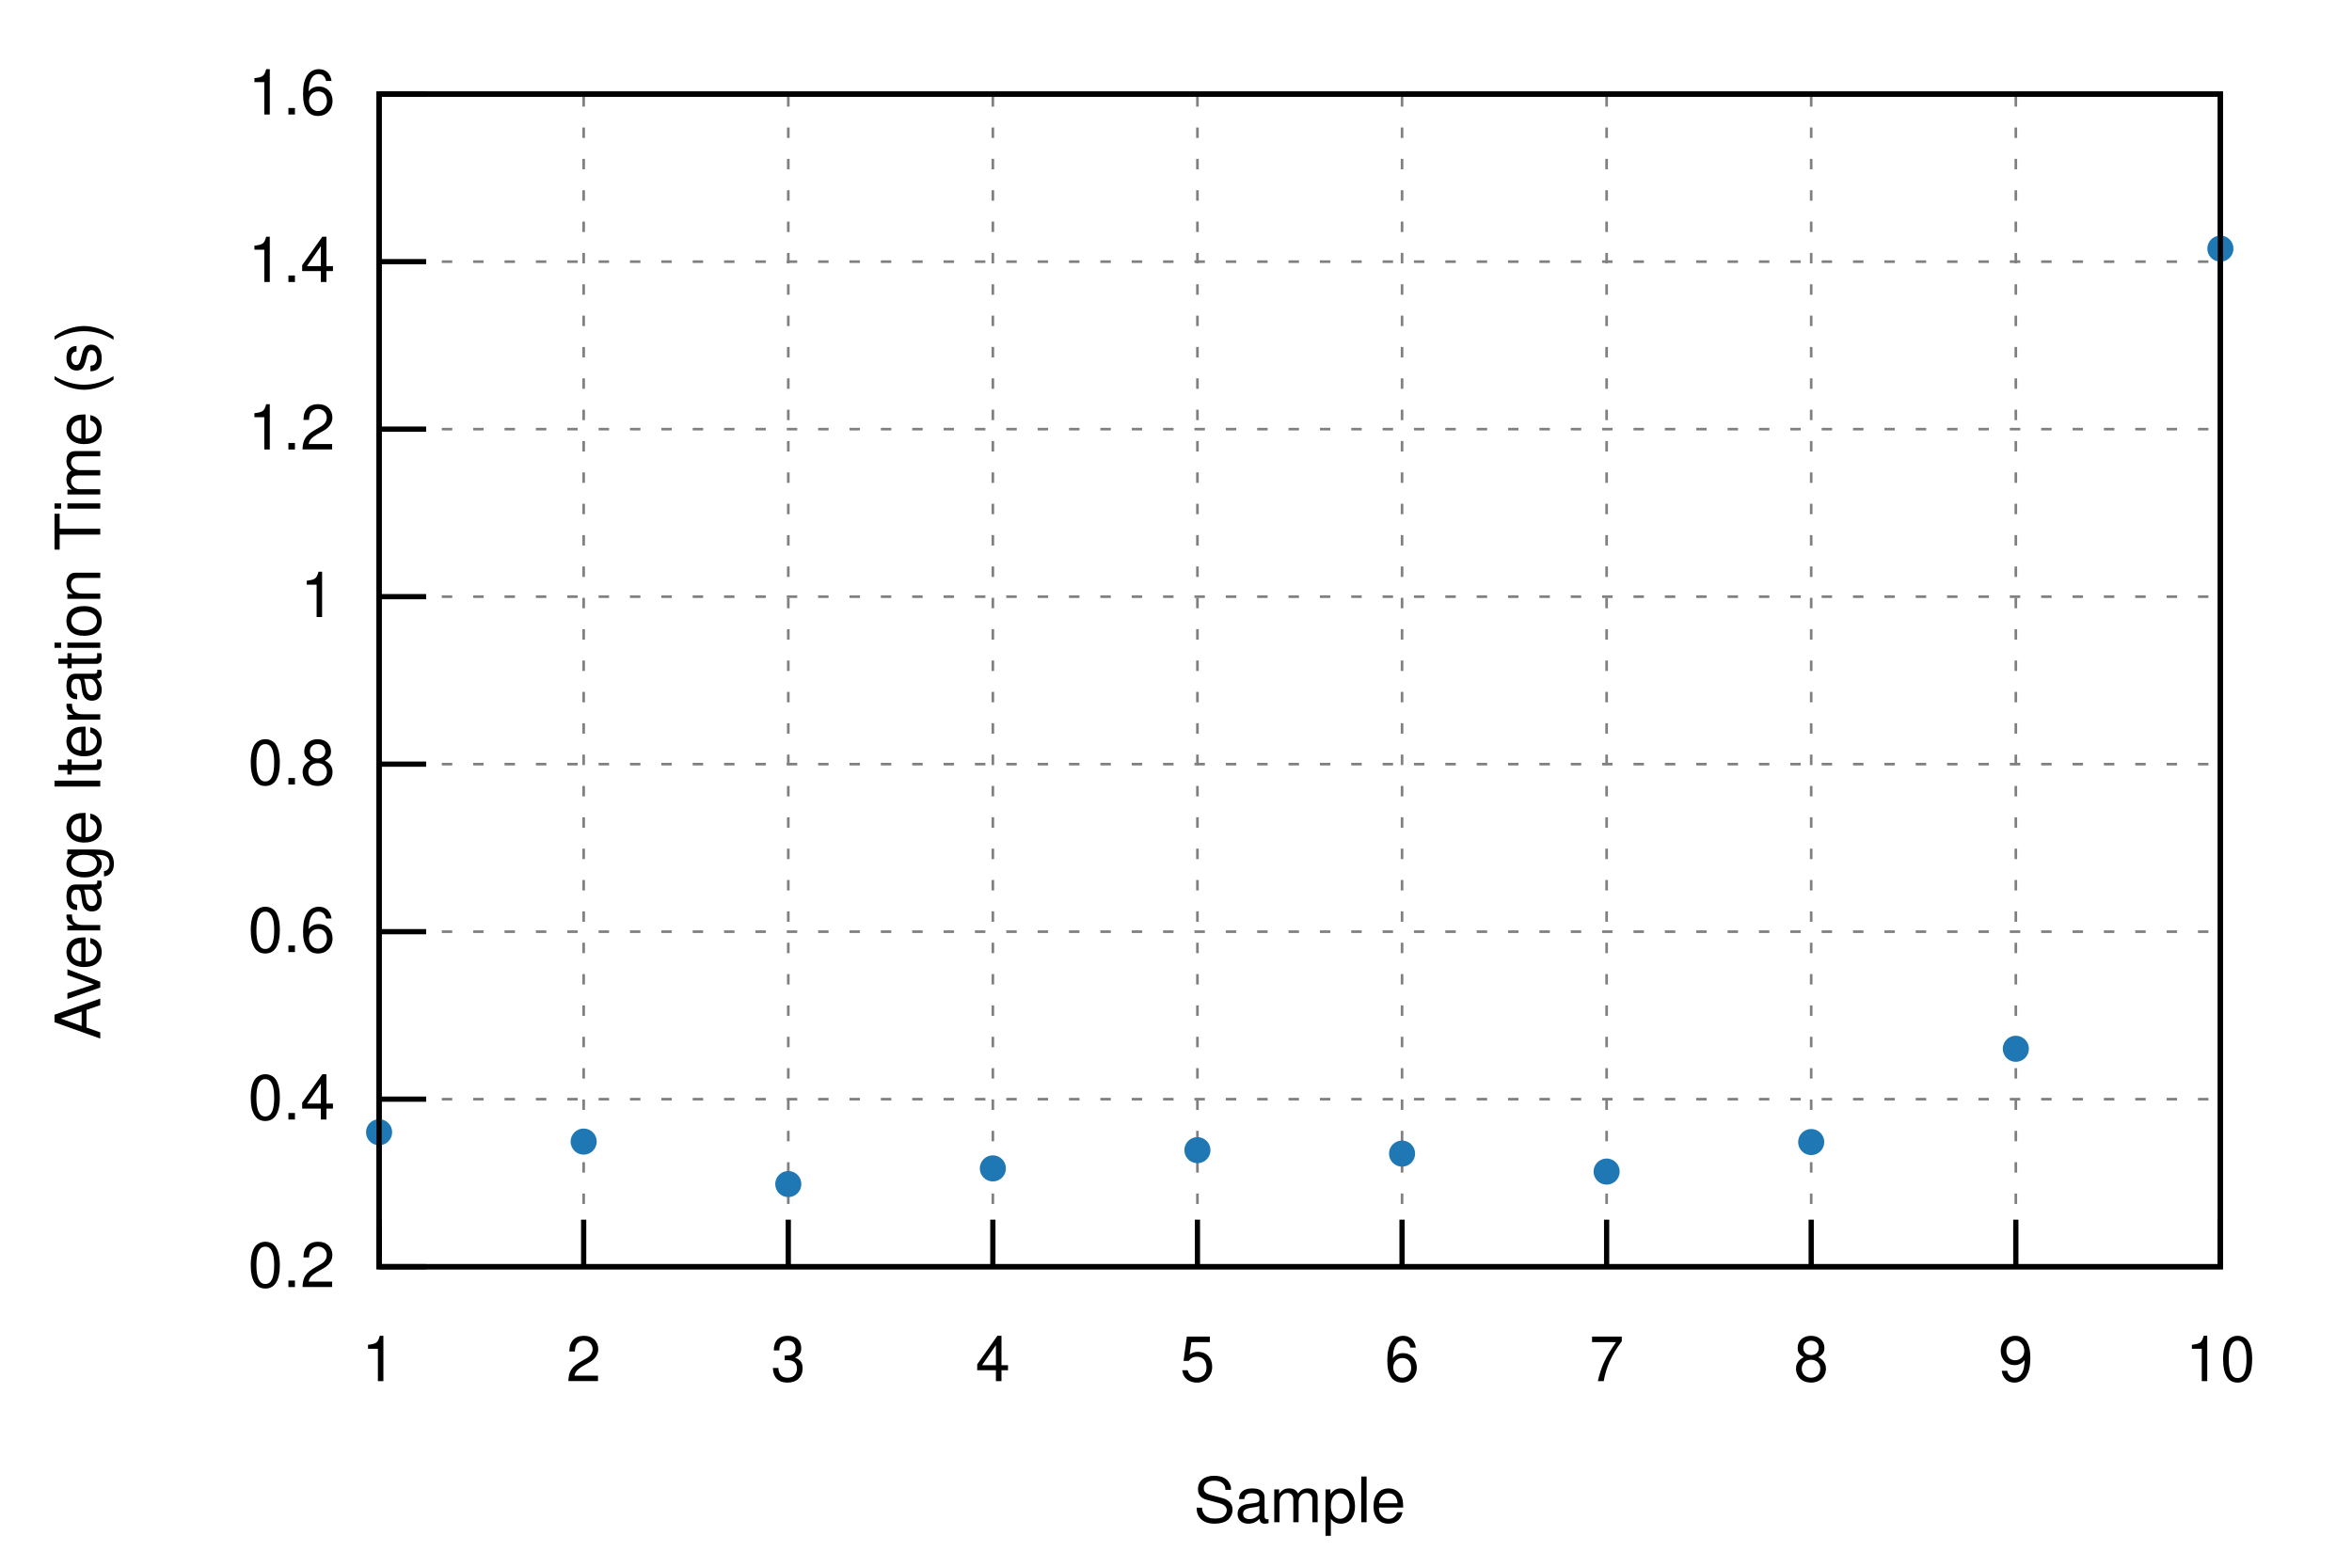
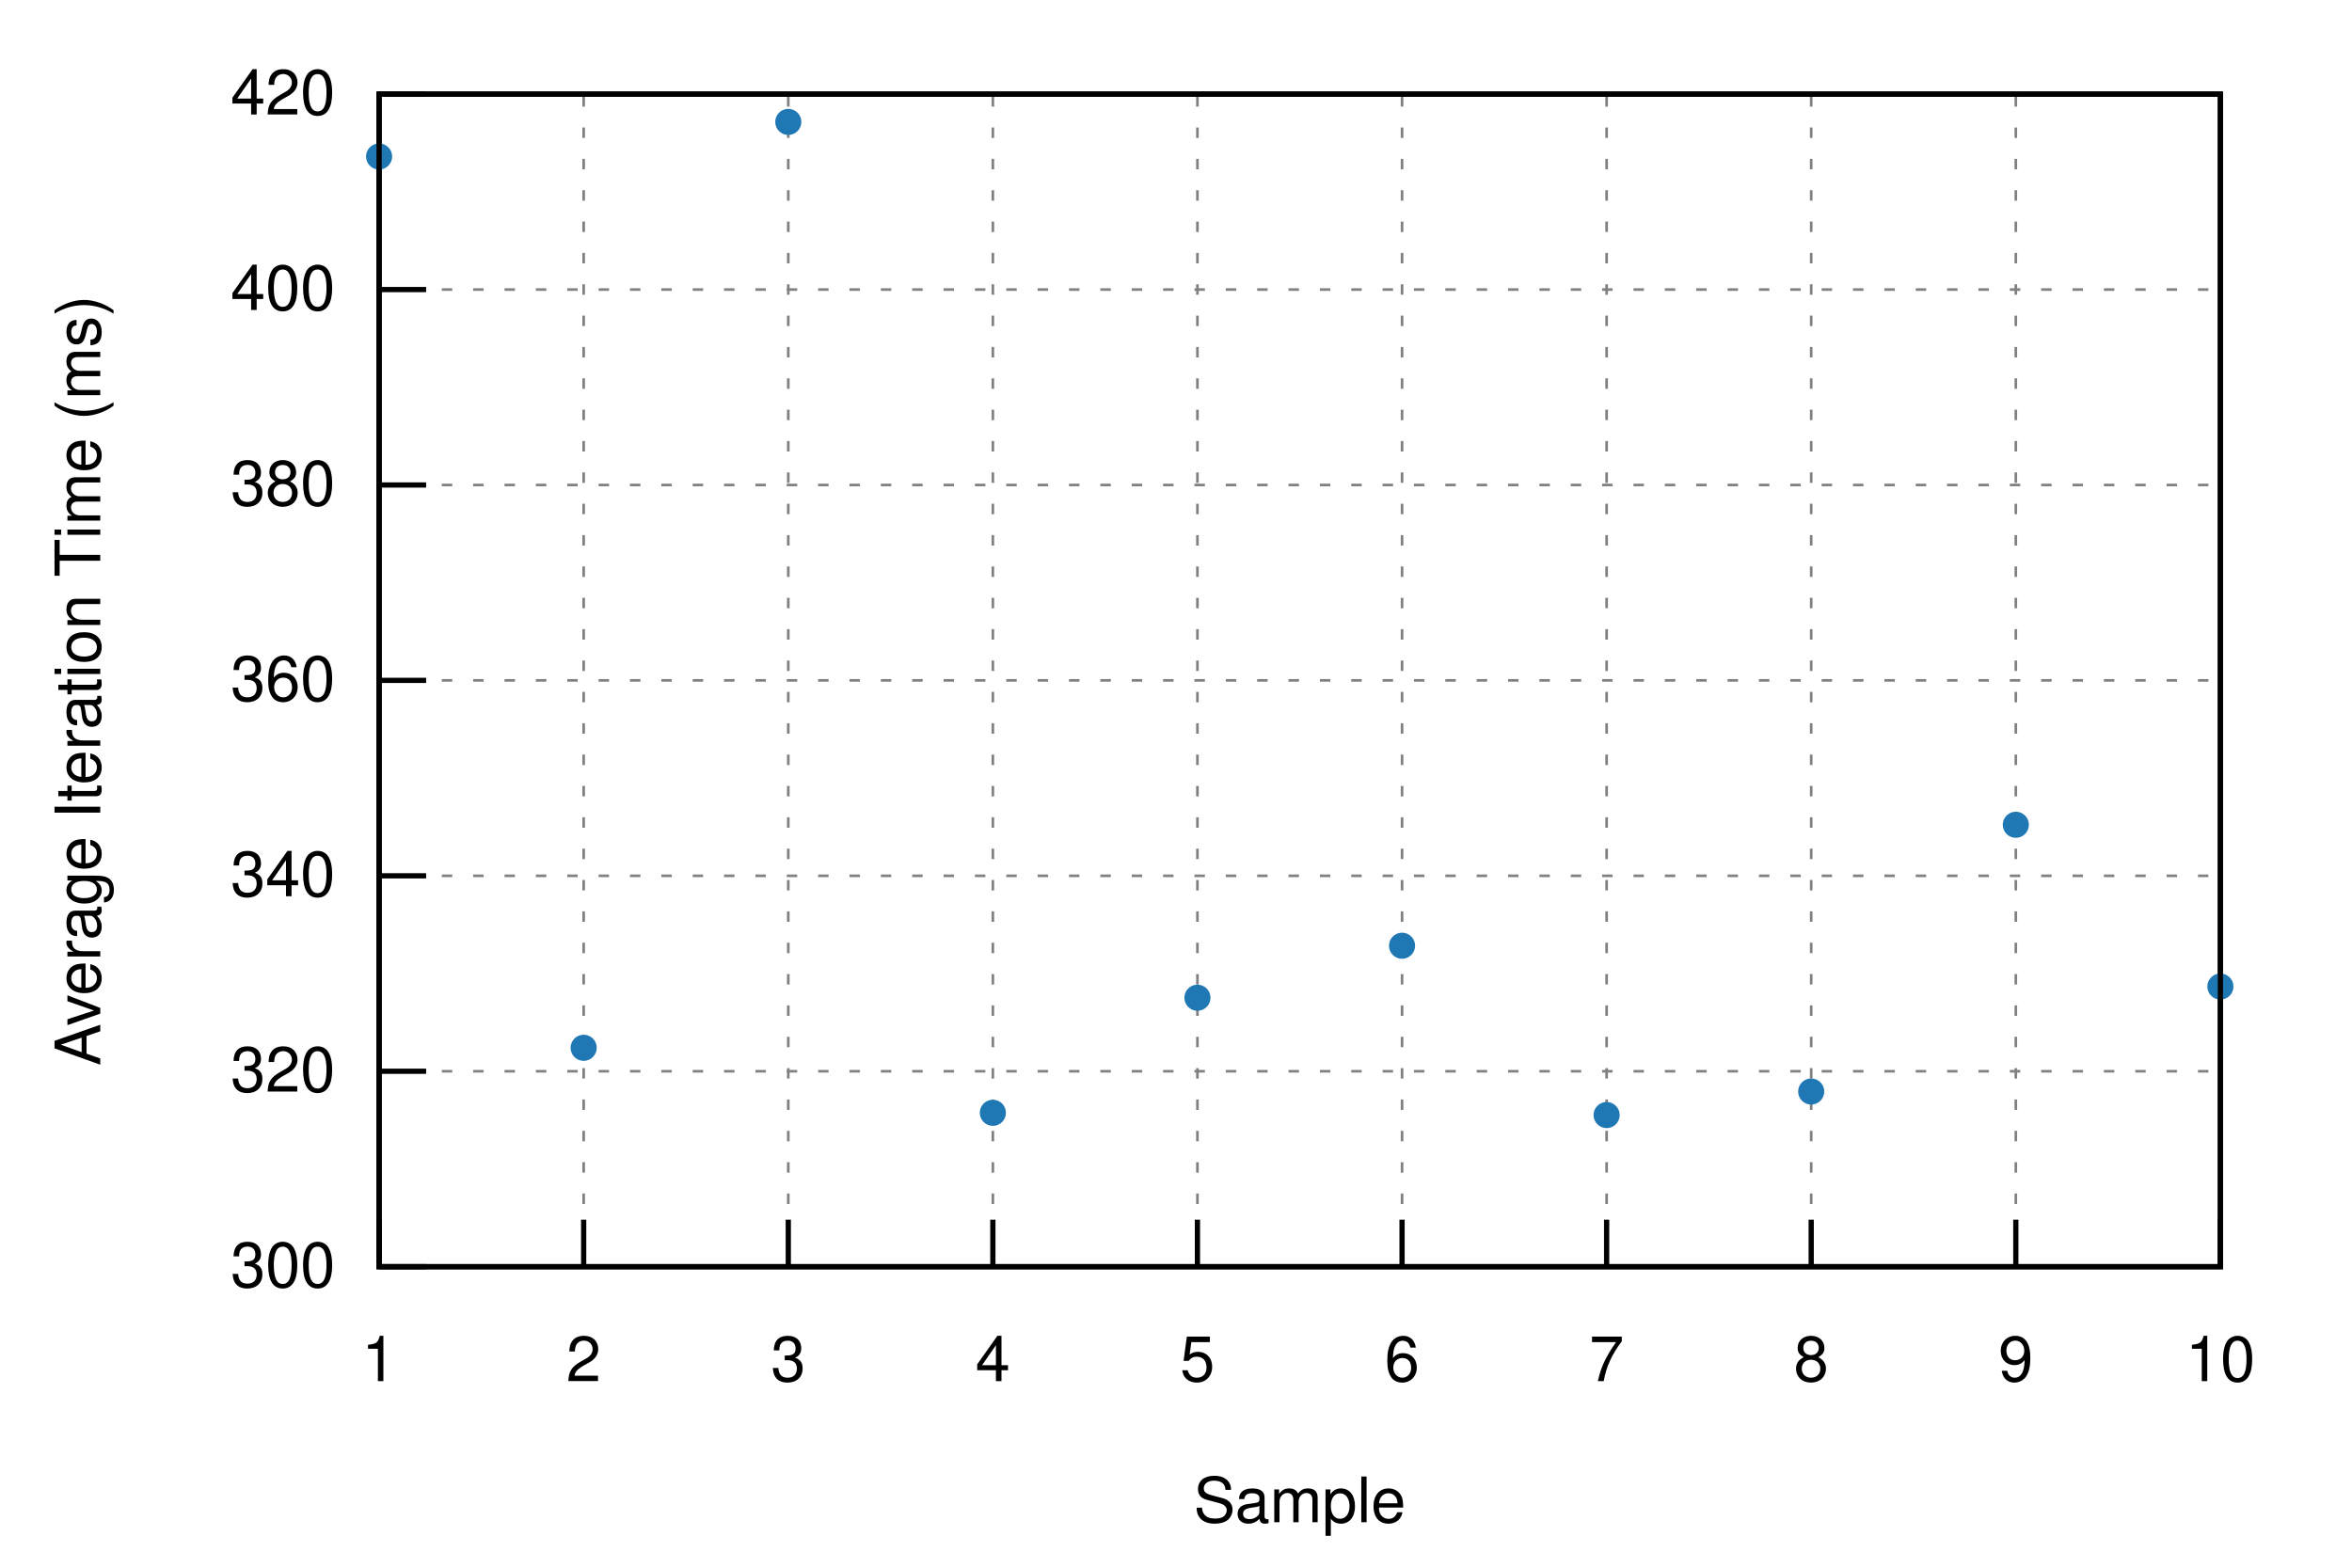
<svg xmlns="http://www.w3.org/2000/svg" xmlns:xlink="http://www.w3.org/1999/xlink" viewBox="0 0 450 300">
  <g id="gnuplot_canvas">
    <rect x="0" y="0" width="450" height="300" fill="none" />
    <defs>
      <circle id="gpDot" r="0.5" stroke-width="0.5" stroke="currentColor" />
      <path id="gpPt0" stroke-width="0.222" stroke="currentColor" d="M-1,0 h2 M0,-1 v2" />
      <path id="gpPt1" stroke-width="0.222" stroke="currentColor" d="M-1,-1 L1,1 M1,-1 L-1,1" />
      <path id="gpPt2" stroke-width="0.222" stroke="currentColor" d="M-1,0 L1,0 M0,-1 L0,1 M-1,-1 L1,1 M-1,1 L1,-1" />
      <rect id="gpPt3" stroke-width="0.222" stroke="currentColor" x="-1" y="-1" width="2" height="2" />
      <rect id="gpPt4" stroke-width="0.222" stroke="currentColor" fill="currentColor" x="-1" y="-1" width="2" height="2" />
      <circle id="gpPt5" stroke-width="0.222" stroke="currentColor" cx="0" cy="0" r="1" />
      <use xlink:href="#gpPt5" id="gpPt6" fill="currentColor" stroke="none" />
      <path id="gpPt7" stroke-width="0.222" stroke="currentColor" d="M0,-1.33 L-1.33,0.67 L1.33,0.67 z" />
      <use xlink:href="#gpPt7" id="gpPt8" fill="currentColor" stroke="none" />
      <use xlink:href="#gpPt7" id="gpPt9" stroke="currentColor" transform="rotate(180)" />
      <use xlink:href="#gpPt9" id="gpPt10" fill="currentColor" stroke="none" />
      <use xlink:href="#gpPt3" id="gpPt11" stroke="currentColor" transform="rotate(45)" />
      <use xlink:href="#gpPt11" id="gpPt12" fill="currentColor" stroke="none" />
      <path id="gpPt13" stroke-width="0.222" stroke="currentColor" d="M0,1.330 L1.265,0.411 L0.782,-1.067 L-0.782,-1.076 L-1.265,0.411 z" />
      <use xlink:href="#gpPt13" id="gpPt14" fill="currentColor" stroke="none" />
      <filter id="textbox" filterUnits="objectBoundingBox" x="0" y="0" height="1" width="1">
        <feFlood flood-color="white" flood-opacity="1" result="bgnd" />
        <feComposite in="SourceGraphic" in2="bgnd" operator="atop" />
      </filter>
      <filter id="greybox" filterUnits="objectBoundingBox" x="0" y="0" height="1" width="1">
        <feFlood flood-color="lightgrey" flood-opacity="1" result="grey" />
        <feComposite in="SourceGraphic" in2="grey" operator="atop" />
      </filter>
    </defs>
    <g fill="none" color="white" stroke="currentColor" stroke-width="1.00" stroke-linecap="butt" stroke-linejoin="miter">
</g>
    <g fill="none" color="black" stroke="currentColor" stroke-width="1.00" stroke-linecap="butt" stroke-linejoin="miter">
</g>
    <g fill="none" color="black" stroke="black" stroke-width="0.50" stroke-linecap="butt" stroke-linejoin="miter">
</g>
    <g fill="none" color="gray" stroke="currentColor" stroke-width="0.50" stroke-linecap="butt" stroke-linejoin="miter">
      <path stroke="gray" stroke-dasharray="2,4" class="gridline" d="M72.53,242.40 L424.82,242.40  " />
    </g>
    <g fill="none" color="gray" stroke="gray" stroke-width="1.00" stroke-linecap="butt" stroke-linejoin="miter">
</g>
    <g fill="none" color="black" stroke="currentColor" stroke-width="1.00" stroke-linecap="butt" stroke-linejoin="miter">
      <path stroke="black" d="M72.53,242.40 L81.53,242.40  " />
      <g transform="translate(64.14,246.30)" stroke="none" fill="black" font-family="Helvetica" font-size="12.00" text-anchor="end">
        <text>
-           <tspan font-family="Helvetica"> 0.2</tspan>
-         </text>
-       </g>
-     </g>
-     <g fill="none" color="black" stroke="currentColor" stroke-width="1.00" stroke-linecap="butt" stroke-linejoin="miter">
- </g>
-     <g fill="none" color="black" stroke="black" stroke-width="0.50" stroke-linecap="butt" stroke-linejoin="miter">
- </g>
-     <g fill="none" color="gray" stroke="currentColor" stroke-width="0.50" stroke-linecap="butt" stroke-linejoin="miter">
-       <path stroke="gray" stroke-dasharray="2,4" class="gridline" d="M72.53,210.34 L424.82,210.34  " />
-     </g>
-     <g fill="none" color="gray" stroke="gray" stroke-width="1.00" stroke-linecap="butt" stroke-linejoin="miter">
- </g>
-     <g fill="none" color="black" stroke="currentColor" stroke-width="1.00" stroke-linecap="butt" stroke-linejoin="miter">
-       <path stroke="black" d="M72.53,210.34 L81.53,210.34  " />
-       <g transform="translate(64.14,214.24)" stroke="none" fill="black" font-family="Helvetica" font-size="12.00" text-anchor="end">
-         <text>
-           <tspan font-family="Helvetica"> 0.4</tspan>
-         </text>
-       </g>
-     </g>
-     <g fill="none" color="black" stroke="currentColor" stroke-width="1.00" stroke-linecap="butt" stroke-linejoin="miter">
- </g>
-     <g fill="none" color="black" stroke="black" stroke-width="0.50" stroke-linecap="butt" stroke-linejoin="miter">
- </g>
-     <g fill="none" color="gray" stroke="currentColor" stroke-width="0.50" stroke-linecap="butt" stroke-linejoin="miter">
-       <path stroke="gray" stroke-dasharray="2,4" class="gridline" d="M72.53,178.29 L424.82,178.29  " />
-     </g>
-     <g fill="none" color="gray" stroke="gray" stroke-width="1.00" stroke-linecap="butt" stroke-linejoin="miter">
- </g>
-     <g fill="none" color="black" stroke="currentColor" stroke-width="1.00" stroke-linecap="butt" stroke-linejoin="miter">
-       <path stroke="black" d="M72.53,178.29 L81.53,178.29  " />
-       <g transform="translate(64.14,182.19)" stroke="none" fill="black" font-family="Helvetica" font-size="12.00" text-anchor="end">
-         <text>
-           <tspan font-family="Helvetica"> 0.6</tspan>
-         </text>
-       </g>
-     </g>
-     <g fill="none" color="black" stroke="currentColor" stroke-width="1.00" stroke-linecap="butt" stroke-linejoin="miter">
- </g>
-     <g fill="none" color="black" stroke="black" stroke-width="0.50" stroke-linecap="butt" stroke-linejoin="miter">
- </g>
-     <g fill="none" color="gray" stroke="currentColor" stroke-width="0.50" stroke-linecap="butt" stroke-linejoin="miter">
-       <path stroke="gray" stroke-dasharray="2,4" class="gridline" d="M72.53,146.23 L424.82,146.23  " />
-     </g>
-     <g fill="none" color="gray" stroke="gray" stroke-width="1.00" stroke-linecap="butt" stroke-linejoin="miter">
- </g>
-     <g fill="none" color="black" stroke="currentColor" stroke-width="1.00" stroke-linecap="butt" stroke-linejoin="miter">
-       <path stroke="black" d="M72.53,146.23 L81.53,146.23  " />
-       <g transform="translate(64.14,150.13)" stroke="none" fill="black" font-family="Helvetica" font-size="12.00" text-anchor="end">
-         <text>
-           <tspan font-family="Helvetica"> 0.8</tspan>
-         </text>
-       </g>
-     </g>
-     <g fill="none" color="black" stroke="currentColor" stroke-width="1.00" stroke-linecap="butt" stroke-linejoin="miter">
- </g>
-     <g fill="none" color="black" stroke="black" stroke-width="0.50" stroke-linecap="butt" stroke-linejoin="miter">
- </g>
-     <g fill="none" color="gray" stroke="currentColor" stroke-width="0.50" stroke-linecap="butt" stroke-linejoin="miter">
-       <path stroke="gray" stroke-dasharray="2,4" class="gridline" d="M72.53,114.18 L424.82,114.18  " />
-     </g>
-     <g fill="none" color="gray" stroke="gray" stroke-width="1.00" stroke-linecap="butt" stroke-linejoin="miter">
- </g>
-     <g fill="none" color="black" stroke="currentColor" stroke-width="1.00" stroke-linecap="butt" stroke-linejoin="miter">
-       <path stroke="black" d="M72.53,114.18 L81.53,114.18  " />
-       <g transform="translate(64.14,118.08)" stroke="none" fill="black" font-family="Helvetica" font-size="12.00" text-anchor="end">
-         <text>
-           <tspan font-family="Helvetica"> 1</tspan>
-         </text>
-       </g>
-     </g>
-     <g fill="none" color="black" stroke="currentColor" stroke-width="1.00" stroke-linecap="butt" stroke-linejoin="miter">
- </g>
-     <g fill="none" color="black" stroke="black" stroke-width="0.50" stroke-linecap="butt" stroke-linejoin="miter">
- </g>
-     <g fill="none" color="gray" stroke="currentColor" stroke-width="0.50" stroke-linecap="butt" stroke-linejoin="miter">
-       <path stroke="gray" stroke-dasharray="2,4" class="gridline" d="M72.53,82.12 L424.82,82.12  " />
-     </g>
-     <g fill="none" color="gray" stroke="gray" stroke-width="1.00" stroke-linecap="butt" stroke-linejoin="miter">
- </g>
-     <g fill="none" color="black" stroke="currentColor" stroke-width="1.00" stroke-linecap="butt" stroke-linejoin="miter">
-       <path stroke="black" d="M72.53,82.12 L81.53,82.12  " />
-       <g transform="translate(64.14,86.02)" stroke="none" fill="black" font-family="Helvetica" font-size="12.00" text-anchor="end">
-         <text>
-           <tspan font-family="Helvetica"> 1.2</tspan>
-         </text>
-       </g>
-     </g>
-     <g fill="none" color="black" stroke="currentColor" stroke-width="1.00" stroke-linecap="butt" stroke-linejoin="miter">
- </g>
-     <g fill="none" color="black" stroke="black" stroke-width="0.50" stroke-linecap="butt" stroke-linejoin="miter">
- </g>
-     <g fill="none" color="gray" stroke="currentColor" stroke-width="0.50" stroke-linecap="butt" stroke-linejoin="miter">
-       <path stroke="gray" stroke-dasharray="2,4" class="gridline" d="M72.53,50.07 L424.82,50.07  " />
-     </g>
-     <g fill="none" color="gray" stroke="gray" stroke-width="1.00" stroke-linecap="butt" stroke-linejoin="miter">
- </g>
-     <g fill="none" color="black" stroke="currentColor" stroke-width="1.00" stroke-linecap="butt" stroke-linejoin="miter">
-       <path stroke="black" d="M72.53,50.07 L81.53,50.07  " />
-       <g transform="translate(64.14,53.97)" stroke="none" fill="black" font-family="Helvetica" font-size="12.00" text-anchor="end">
-         <text>
-           <tspan font-family="Helvetica"> 1.4</tspan>
+           <tspan font-family="Helvetica"> 300</tspan>
+         </text>
+       </g>
+     </g>
+     <g fill="none" color="black" stroke="currentColor" stroke-width="1.00" stroke-linecap="butt" stroke-linejoin="miter">
+ </g>
+     <g fill="none" color="black" stroke="black" stroke-width="0.50" stroke-linecap="butt" stroke-linejoin="miter">
+ </g>
+     <g fill="none" color="gray" stroke="currentColor" stroke-width="0.50" stroke-linecap="butt" stroke-linejoin="miter">
+       <path stroke="gray" stroke-dasharray="2,4" class="gridline" d="M72.53,205.00 L424.82,205.00  " />
+     </g>
+     <g fill="none" color="gray" stroke="gray" stroke-width="1.00" stroke-linecap="butt" stroke-linejoin="miter">
+ </g>
+     <g fill="none" color="black" stroke="currentColor" stroke-width="1.00" stroke-linecap="butt" stroke-linejoin="miter">
+       <path stroke="black" d="M72.53,205.00 L81.53,205.00  " />
+       <g transform="translate(64.14,208.90)" stroke="none" fill="black" font-family="Helvetica" font-size="12.00" text-anchor="end">
+         <text>
+           <tspan font-family="Helvetica"> 320</tspan>
+         </text>
+       </g>
+     </g>
+     <g fill="none" color="black" stroke="currentColor" stroke-width="1.00" stroke-linecap="butt" stroke-linejoin="miter">
+ </g>
+     <g fill="none" color="black" stroke="black" stroke-width="0.50" stroke-linecap="butt" stroke-linejoin="miter">
+ </g>
+     <g fill="none" color="gray" stroke="currentColor" stroke-width="0.50" stroke-linecap="butt" stroke-linejoin="miter">
+       <path stroke="gray" stroke-dasharray="2,4" class="gridline" d="M72.53,167.60 L424.82,167.60  " />
+     </g>
+     <g fill="none" color="gray" stroke="gray" stroke-width="1.00" stroke-linecap="butt" stroke-linejoin="miter">
+ </g>
+     <g fill="none" color="black" stroke="currentColor" stroke-width="1.00" stroke-linecap="butt" stroke-linejoin="miter">
+       <path stroke="black" d="M72.53,167.60 L81.53,167.60  " />
+       <g transform="translate(64.14,171.50)" stroke="none" fill="black" font-family="Helvetica" font-size="12.00" text-anchor="end">
+         <text>
+           <tspan font-family="Helvetica"> 340</tspan>
+         </text>
+       </g>
+     </g>
+     <g fill="none" color="black" stroke="currentColor" stroke-width="1.00" stroke-linecap="butt" stroke-linejoin="miter">
+ </g>
+     <g fill="none" color="black" stroke="black" stroke-width="0.50" stroke-linecap="butt" stroke-linejoin="miter">
+ </g>
+     <g fill="none" color="gray" stroke="currentColor" stroke-width="0.50" stroke-linecap="butt" stroke-linejoin="miter">
+       <path stroke="gray" stroke-dasharray="2,4" class="gridline" d="M72.53,130.20 L424.82,130.20  " />
+     </g>
+     <g fill="none" color="gray" stroke="gray" stroke-width="1.00" stroke-linecap="butt" stroke-linejoin="miter">
+ </g>
+     <g fill="none" color="black" stroke="currentColor" stroke-width="1.00" stroke-linecap="butt" stroke-linejoin="miter">
+       <path stroke="black" d="M72.53,130.20 L81.53,130.20  " />
+       <g transform="translate(64.14,134.10)" stroke="none" fill="black" font-family="Helvetica" font-size="12.00" text-anchor="end">
+         <text>
+           <tspan font-family="Helvetica"> 360</tspan>
+         </text>
+       </g>
+     </g>
+     <g fill="none" color="black" stroke="currentColor" stroke-width="1.00" stroke-linecap="butt" stroke-linejoin="miter">
+ </g>
+     <g fill="none" color="black" stroke="black" stroke-width="0.50" stroke-linecap="butt" stroke-linejoin="miter">
+ </g>
+     <g fill="none" color="gray" stroke="currentColor" stroke-width="0.50" stroke-linecap="butt" stroke-linejoin="miter">
+       <path stroke="gray" stroke-dasharray="2,4" class="gridline" d="M72.53,92.81 L424.82,92.81  " />
+     </g>
+     <g fill="none" color="gray" stroke="gray" stroke-width="1.00" stroke-linecap="butt" stroke-linejoin="miter">
+ </g>
+     <g fill="none" color="black" stroke="currentColor" stroke-width="1.00" stroke-linecap="butt" stroke-linejoin="miter">
+       <path stroke="black" d="M72.53,92.81 L81.53,92.81  " />
+       <g transform="translate(64.14,96.71)" stroke="none" fill="black" font-family="Helvetica" font-size="12.00" text-anchor="end">
+         <text>
+           <tspan font-family="Helvetica"> 380</tspan>
+         </text>
+       </g>
+     </g>
+     <g fill="none" color="black" stroke="currentColor" stroke-width="1.00" stroke-linecap="butt" stroke-linejoin="miter">
+ </g>
+     <g fill="none" color="black" stroke="black" stroke-width="0.50" stroke-linecap="butt" stroke-linejoin="miter">
+ </g>
+     <g fill="none" color="gray" stroke="currentColor" stroke-width="0.50" stroke-linecap="butt" stroke-linejoin="miter">
+       <path stroke="gray" stroke-dasharray="2,4" class="gridline" d="M72.53,55.41 L424.82,55.41  " />
+     </g>
+     <g fill="none" color="gray" stroke="gray" stroke-width="1.00" stroke-linecap="butt" stroke-linejoin="miter">
+ </g>
+     <g fill="none" color="black" stroke="currentColor" stroke-width="1.00" stroke-linecap="butt" stroke-linejoin="miter">
+       <path stroke="black" d="M72.53,55.41 L81.53,55.41  " />
+       <g transform="translate(64.14,59.31)" stroke="none" fill="black" font-family="Helvetica" font-size="12.00" text-anchor="end">
+         <text>
+           <tspan font-family="Helvetica"> 400</tspan>
        </text>
      </g>
    </g>
    <g fill="none" color="black" stroke="currentColor" stroke-width="1.00" stroke-linecap="butt" stroke-linejoin="miter">
</g>
    <g fill="none" color="black" stroke="black" stroke-width="0.50" stroke-linecap="butt" stroke-linejoin="miter">
</g>
    <g fill="none" color="gray" stroke="currentColor" stroke-width="0.50" stroke-linecap="butt" stroke-linejoin="miter">
      <path stroke="gray" stroke-dasharray="2,4" class="gridline" d="M72.53,18.01 L424.82,18.01  " />
    </g>
    <g fill="none" color="gray" stroke="gray" stroke-width="1.00" stroke-linecap="butt" stroke-linejoin="miter">
</g>
    <g fill="none" color="black" stroke="currentColor" stroke-width="1.00" stroke-linecap="butt" stroke-linejoin="miter">
      <path stroke="black" d="M72.53,18.01 L81.53,18.01  " />
      <g transform="translate(64.14,21.91)" stroke="none" fill="black" font-family="Helvetica" font-size="12.00" text-anchor="end">
        <text>
-           <tspan font-family="Helvetica"> 1.6</tspan>
+           <tspan font-family="Helvetica"> 420</tspan>
        </text>
      </g>
    </g>
    <g fill="none" color="black" stroke="currentColor" stroke-width="1.00" stroke-linecap="butt" stroke-linejoin="miter">
</g>
    <g fill="none" color="black" stroke="black" stroke-width="0.50" stroke-linecap="butt" stroke-linejoin="miter">
</g>
    <g fill="none" color="gray" stroke="currentColor" stroke-width="0.50" stroke-linecap="butt" stroke-linejoin="miter">
      <path stroke="gray" stroke-dasharray="2,4" class="gridline" d="M72.53,242.40 L72.53,18.01  " />
    </g>
    <g fill="none" color="gray" stroke="gray" stroke-width="1.00" stroke-linecap="butt" stroke-linejoin="miter">
</g>
    <g fill="none" color="black" stroke="currentColor" stroke-width="1.00" stroke-linecap="butt" stroke-linejoin="miter">
      <path stroke="black" d="M72.53,242.40 L72.53,233.40  " />
      <g transform="translate(72.53,264.30)" stroke="none" fill="black" font-family="Helvetica" font-size="12.00" text-anchor="middle">
        <text>
          <tspan font-family="Helvetica"> 1</tspan>
        </text>
      </g>
    </g>
    <g fill="none" color="black" stroke="currentColor" stroke-width="1.00" stroke-linecap="butt" stroke-linejoin="miter">
</g>
    <g fill="none" color="black" stroke="black" stroke-width="0.50" stroke-linecap="butt" stroke-linejoin="miter">
</g>
    <g fill="none" color="gray" stroke="currentColor" stroke-width="0.50" stroke-linecap="butt" stroke-linejoin="miter">
      <path stroke="gray" stroke-dasharray="2,4" class="gridline" d="M111.67,242.40 L111.67,18.01  " />
    </g>
    <g fill="none" color="gray" stroke="gray" stroke-width="1.00" stroke-linecap="butt" stroke-linejoin="miter">
</g>
    <g fill="none" color="black" stroke="currentColor" stroke-width="1.00" stroke-linecap="butt" stroke-linejoin="miter">
      <path stroke="black" d="M111.67,242.40 L111.67,233.40  " />
      <g transform="translate(111.67,264.30)" stroke="none" fill="black" font-family="Helvetica" font-size="12.00" text-anchor="middle">
        <text>
          <tspan font-family="Helvetica"> 2</tspan>
        </text>
      </g>
    </g>
    <g fill="none" color="black" stroke="currentColor" stroke-width="1.00" stroke-linecap="butt" stroke-linejoin="miter">
</g>
    <g fill="none" color="black" stroke="black" stroke-width="0.50" stroke-linecap="butt" stroke-linejoin="miter">
</g>
    <g fill="none" color="gray" stroke="currentColor" stroke-width="0.50" stroke-linecap="butt" stroke-linejoin="miter">
      <path stroke="gray" stroke-dasharray="2,4" class="gridline" d="M150.82,242.40 L150.82,18.01  " />
    </g>
    <g fill="none" color="gray" stroke="gray" stroke-width="1.00" stroke-linecap="butt" stroke-linejoin="miter">
</g>
    <g fill="none" color="black" stroke="currentColor" stroke-width="1.00" stroke-linecap="butt" stroke-linejoin="miter">
      <path stroke="black" d="M150.82,242.40 L150.82,233.40  " />
      <g transform="translate(150.82,264.30)" stroke="none" fill="black" font-family="Helvetica" font-size="12.00" text-anchor="middle">
        <text>
          <tspan font-family="Helvetica"> 3</tspan>
        </text>
      </g>
    </g>
    <g fill="none" color="black" stroke="currentColor" stroke-width="1.00" stroke-linecap="butt" stroke-linejoin="miter">
</g>
    <g fill="none" color="black" stroke="black" stroke-width="0.50" stroke-linecap="butt" stroke-linejoin="miter">
</g>
    <g fill="none" color="gray" stroke="currentColor" stroke-width="0.50" stroke-linecap="butt" stroke-linejoin="miter">
      <path stroke="gray" stroke-dasharray="2,4" class="gridline" d="M189.96,242.40 L189.96,18.01  " />
    </g>
    <g fill="none" color="gray" stroke="gray" stroke-width="1.00" stroke-linecap="butt" stroke-linejoin="miter">
</g>
    <g fill="none" color="black" stroke="currentColor" stroke-width="1.00" stroke-linecap="butt" stroke-linejoin="miter">
      <path stroke="black" d="M189.96,242.40 L189.96,233.40  " />
      <g transform="translate(189.96,264.30)" stroke="none" fill="black" font-family="Helvetica" font-size="12.00" text-anchor="middle">
        <text>
          <tspan font-family="Helvetica"> 4</tspan>
        </text>
      </g>
    </g>
    <g fill="none" color="black" stroke="currentColor" stroke-width="1.00" stroke-linecap="butt" stroke-linejoin="miter">
</g>
    <g fill="none" color="black" stroke="black" stroke-width="0.50" stroke-linecap="butt" stroke-linejoin="miter">
</g>
    <g fill="none" color="gray" stroke="currentColor" stroke-width="0.50" stroke-linecap="butt" stroke-linejoin="miter">
      <path stroke="gray" stroke-dasharray="2,4" class="gridline" d="M229.10,242.40 L229.10,18.01  " />
    </g>
    <g fill="none" color="gray" stroke="gray" stroke-width="1.00" stroke-linecap="butt" stroke-linejoin="miter">
</g>
    <g fill="none" color="black" stroke="currentColor" stroke-width="1.00" stroke-linecap="butt" stroke-linejoin="miter">
      <path stroke="black" d="M229.10,242.40 L229.10,233.40  " />
      <g transform="translate(229.10,264.30)" stroke="none" fill="black" font-family="Helvetica" font-size="12.00" text-anchor="middle">
        <text>
          <tspan font-family="Helvetica"> 5</tspan>
        </text>
      </g>
    </g>
    <g fill="none" color="black" stroke="currentColor" stroke-width="1.00" stroke-linecap="butt" stroke-linejoin="miter">
</g>
    <g fill="none" color="black" stroke="black" stroke-width="0.50" stroke-linecap="butt" stroke-linejoin="miter">
</g>
    <g fill="none" color="gray" stroke="currentColor" stroke-width="0.50" stroke-linecap="butt" stroke-linejoin="miter">
      <path stroke="gray" stroke-dasharray="2,4" class="gridline" d="M268.25,242.40 L268.25,18.01  " />
    </g>
    <g fill="none" color="gray" stroke="gray" stroke-width="1.00" stroke-linecap="butt" stroke-linejoin="miter">
</g>
    <g fill="none" color="black" stroke="currentColor" stroke-width="1.00" stroke-linecap="butt" stroke-linejoin="miter">
      <path stroke="black" d="M268.25,242.40 L268.25,233.40  " />
      <g transform="translate(268.25,264.30)" stroke="none" fill="black" font-family="Helvetica" font-size="12.00" text-anchor="middle">
        <text>
          <tspan font-family="Helvetica"> 6</tspan>
        </text>
      </g>
    </g>
    <g fill="none" color="black" stroke="currentColor" stroke-width="1.00" stroke-linecap="butt" stroke-linejoin="miter">
</g>
    <g fill="none" color="black" stroke="black" stroke-width="0.50" stroke-linecap="butt" stroke-linejoin="miter">
</g>
    <g fill="none" color="gray" stroke="currentColor" stroke-width="0.50" stroke-linecap="butt" stroke-linejoin="miter">
      <path stroke="gray" stroke-dasharray="2,4" class="gridline" d="M307.39,242.40 L307.39,18.01  " />
    </g>
    <g fill="none" color="gray" stroke="gray" stroke-width="1.00" stroke-linecap="butt" stroke-linejoin="miter">
</g>
    <g fill="none" color="black" stroke="currentColor" stroke-width="1.00" stroke-linecap="butt" stroke-linejoin="miter">
      <path stroke="black" d="M307.39,242.40 L307.39,233.40  " />
      <g transform="translate(307.39,264.30)" stroke="none" fill="black" font-family="Helvetica" font-size="12.00" text-anchor="middle">
        <text>
          <tspan font-family="Helvetica"> 7</tspan>
        </text>
      </g>
    </g>
    <g fill="none" color="black" stroke="currentColor" stroke-width="1.00" stroke-linecap="butt" stroke-linejoin="miter">
</g>
    <g fill="none" color="black" stroke="black" stroke-width="0.50" stroke-linecap="butt" stroke-linejoin="miter">
</g>
    <g fill="none" color="gray" stroke="currentColor" stroke-width="0.50" stroke-linecap="butt" stroke-linejoin="miter">
      <path stroke="gray" stroke-dasharray="2,4" class="gridline" d="M346.53,242.40 L346.53,18.01  " />
    </g>
    <g fill="none" color="gray" stroke="gray" stroke-width="1.00" stroke-linecap="butt" stroke-linejoin="miter">
</g>
    <g fill="none" color="black" stroke="currentColor" stroke-width="1.00" stroke-linecap="butt" stroke-linejoin="miter">
      <path stroke="black" d="M346.53,242.40 L346.53,233.40  " />
      <g transform="translate(346.53,264.30)" stroke="none" fill="black" font-family="Helvetica" font-size="12.00" text-anchor="middle">
        <text>
          <tspan font-family="Helvetica"> 8</tspan>
        </text>
      </g>
    </g>
    <g fill="none" color="black" stroke="currentColor" stroke-width="1.00" stroke-linecap="butt" stroke-linejoin="miter">
</g>
    <g fill="none" color="black" stroke="black" stroke-width="0.50" stroke-linecap="butt" stroke-linejoin="miter">
</g>
    <g fill="none" color="gray" stroke="currentColor" stroke-width="0.50" stroke-linecap="butt" stroke-linejoin="miter">
      <path stroke="gray" stroke-dasharray="2,4" class="gridline" d="M385.68,242.40 L385.68,18.01  " />
    </g>
    <g fill="none" color="gray" stroke="gray" stroke-width="1.00" stroke-linecap="butt" stroke-linejoin="miter">
</g>
    <g fill="none" color="black" stroke="currentColor" stroke-width="1.00" stroke-linecap="butt" stroke-linejoin="miter">
      <path stroke="black" d="M385.68,242.40 L385.68,233.40  " />
      <g transform="translate(385.68,264.30)" stroke="none" fill="black" font-family="Helvetica" font-size="12.00" text-anchor="middle">
        <text>
          <tspan font-family="Helvetica"> 9</tspan>
        </text>
      </g>
    </g>
    <g fill="none" color="black" stroke="currentColor" stroke-width="1.00" stroke-linecap="butt" stroke-linejoin="miter">
</g>
    <g fill="none" color="black" stroke="black" stroke-width="0.50" stroke-linecap="butt" stroke-linejoin="miter">
</g>
    <g fill="none" color="gray" stroke="currentColor" stroke-width="0.50" stroke-linecap="butt" stroke-linejoin="miter">
      <path stroke="gray" stroke-dasharray="2,4" class="gridline" d="M424.82,242.40 L424.82,18.01  " />
    </g>
    <g fill="none" color="gray" stroke="gray" stroke-width="1.00" stroke-linecap="butt" stroke-linejoin="miter">
</g>
    <g fill="none" color="black" stroke="currentColor" stroke-width="1.00" stroke-linecap="butt" stroke-linejoin="miter">
      <path stroke="black" d="M424.82,242.40 L424.82,233.40  " />
      <g transform="translate(424.82,264.30)" stroke="none" fill="black" font-family="Helvetica" font-size="12.00" text-anchor="middle">
        <text>
          <tspan font-family="Helvetica"> 10</tspan>
        </text>
      </g>
    </g>
    <g fill="none" color="black" stroke="currentColor" stroke-width="1.00" stroke-linecap="butt" stroke-linejoin="miter">
</g>
    <g fill="none" color="black" stroke="currentColor" stroke-width="1.00" stroke-linecap="butt" stroke-linejoin="miter">
      <path stroke="black" d="M72.53,18.01 L72.53,242.40 L424.82,242.40 L424.82,18.01 L72.53,18.01 Z  " />
    </g>
    <g fill="none" color="black" stroke="currentColor" stroke-width="1.00" stroke-linecap="butt" stroke-linejoin="miter">
</g>
    <g id="gnuplot_plot_1" fill="none">
      <g fill="none" color="black" stroke="currentColor" stroke-width="1.00" stroke-linecap="butt" stroke-linejoin="miter">
-         <use xlink:href="#gpPt6" transform="translate(72.53,216.67) scale(2.25)" color="rgb( 31, 120, 180)" />
-         <use xlink:href="#gpPt6" transform="translate(111.67,218.46) scale(2.25)" color="rgb( 31, 120, 180)" />
-         <use xlink:href="#gpPt6" transform="translate(150.82,226.59) scale(2.25)" color="rgb( 31, 120, 180)" />
-         <use xlink:href="#gpPt6" transform="translate(189.96,223.59) scale(2.25)" color="rgb( 31, 120, 180)" />
-         <use xlink:href="#gpPt6" transform="translate(229.10,220.10) scale(2.25)" color="rgb( 31, 120, 180)" />
-         <use xlink:href="#gpPt6" transform="translate(268.25,220.76) scale(2.25)" color="rgb( 31, 120, 180)" />
-         <use xlink:href="#gpPt6" transform="translate(307.39,224.20) scale(2.25)" color="rgb( 31, 120, 180)" />
-         <use xlink:href="#gpPt6" transform="translate(346.53,218.55) scale(2.25)" color="rgb( 31, 120, 180)" />
-         <use xlink:href="#gpPt6" transform="translate(385.68,200.70) scale(2.25)" color="rgb( 31, 120, 180)" />
-         <use xlink:href="#gpPt6" transform="translate(424.82,47.58) scale(2.25)" color="rgb( 31, 120, 180)" />
+         <use xlink:href="#gpPt6" transform="translate(72.53,29.95) scale(2.25)" color="rgb( 31, 120, 180)" />
+         <use xlink:href="#gpPt6" transform="translate(111.67,200.51) scale(2.25)" color="rgb( 31, 120, 180)" />
+         <use xlink:href="#gpPt6" transform="translate(150.82,23.33) scale(2.25)" color="rgb( 31, 120, 180)" />
+         <use xlink:href="#gpPt6" transform="translate(189.96,212.95) scale(2.25)" color="rgb( 31, 120, 180)" />
+         <use xlink:href="#gpPt6" transform="translate(229.10,190.93) scale(2.25)" color="rgb( 31, 120, 180)" />
+         <use xlink:href="#gpPt6" transform="translate(268.25,180.98) scale(2.25)" color="rgb( 31, 120, 180)" />
+         <use xlink:href="#gpPt6" transform="translate(307.39,213.38) scale(2.25)" color="rgb( 31, 120, 180)" />
+         <use xlink:href="#gpPt6" transform="translate(346.53,208.88) scale(2.25)" color="rgb( 31, 120, 180)" />
+         <use xlink:href="#gpPt6" transform="translate(385.68,157.83) scale(2.25)" color="rgb( 31, 120, 180)" />
+         <use xlink:href="#gpPt6" transform="translate(424.82,188.79) scale(2.25)" color="rgb( 31, 120, 180)" />
      </g>
    </g>
    <g fill="none" color="white" stroke="rgb( 31, 120, 180)" stroke-width="2.00" stroke-linecap="butt" stroke-linejoin="miter">
</g>
    <g fill="none" color="black" stroke="currentColor" stroke-width="2.00" stroke-linecap="butt" stroke-linejoin="miter">
</g>
    <g fill="none" color="black" stroke="black" stroke-width="1.00" stroke-linecap="butt" stroke-linejoin="miter">
</g>
    <g fill="none" color="black" stroke="currentColor" stroke-width="1.00" stroke-linecap="butt" stroke-linejoin="miter">
      <path stroke="black" d="M72.53,18.01 L72.53,242.40 L424.82,242.40 L424.82,18.01 L72.53,18.01 Z  " />
      <g transform="translate(19.18,130.21) rotate(270.00)" stroke="none" fill="black" font-family="Helvetica" font-size="12.00" text-anchor="middle">
        <text>
-           <tspan font-family="Helvetica">Average Iteration Time (s)</tspan>
+           <tspan font-family="Helvetica">Average Iteration Time (ms)</tspan>
        </text>
      </g>
    </g>
    <g fill="none" color="black" stroke="currentColor" stroke-width="1.00" stroke-linecap="butt" stroke-linejoin="miter">
      <g transform="translate(248.67,291.30)" stroke="none" fill="black" font-family="Helvetica" font-size="12.00" text-anchor="middle">
        <text>
          <tspan font-family="Helvetica">Sample</tspan>
        </text>
      </g>
    </g>
    <g fill="none" color="black" stroke="currentColor" stroke-width="1.00" stroke-linecap="butt" stroke-linejoin="miter">
</g>
    <g fill="none" color="black" stroke="currentColor" stroke-width="1.00" stroke-linecap="butt" stroke-linejoin="miter">
</g>
  </g>
</svg>
